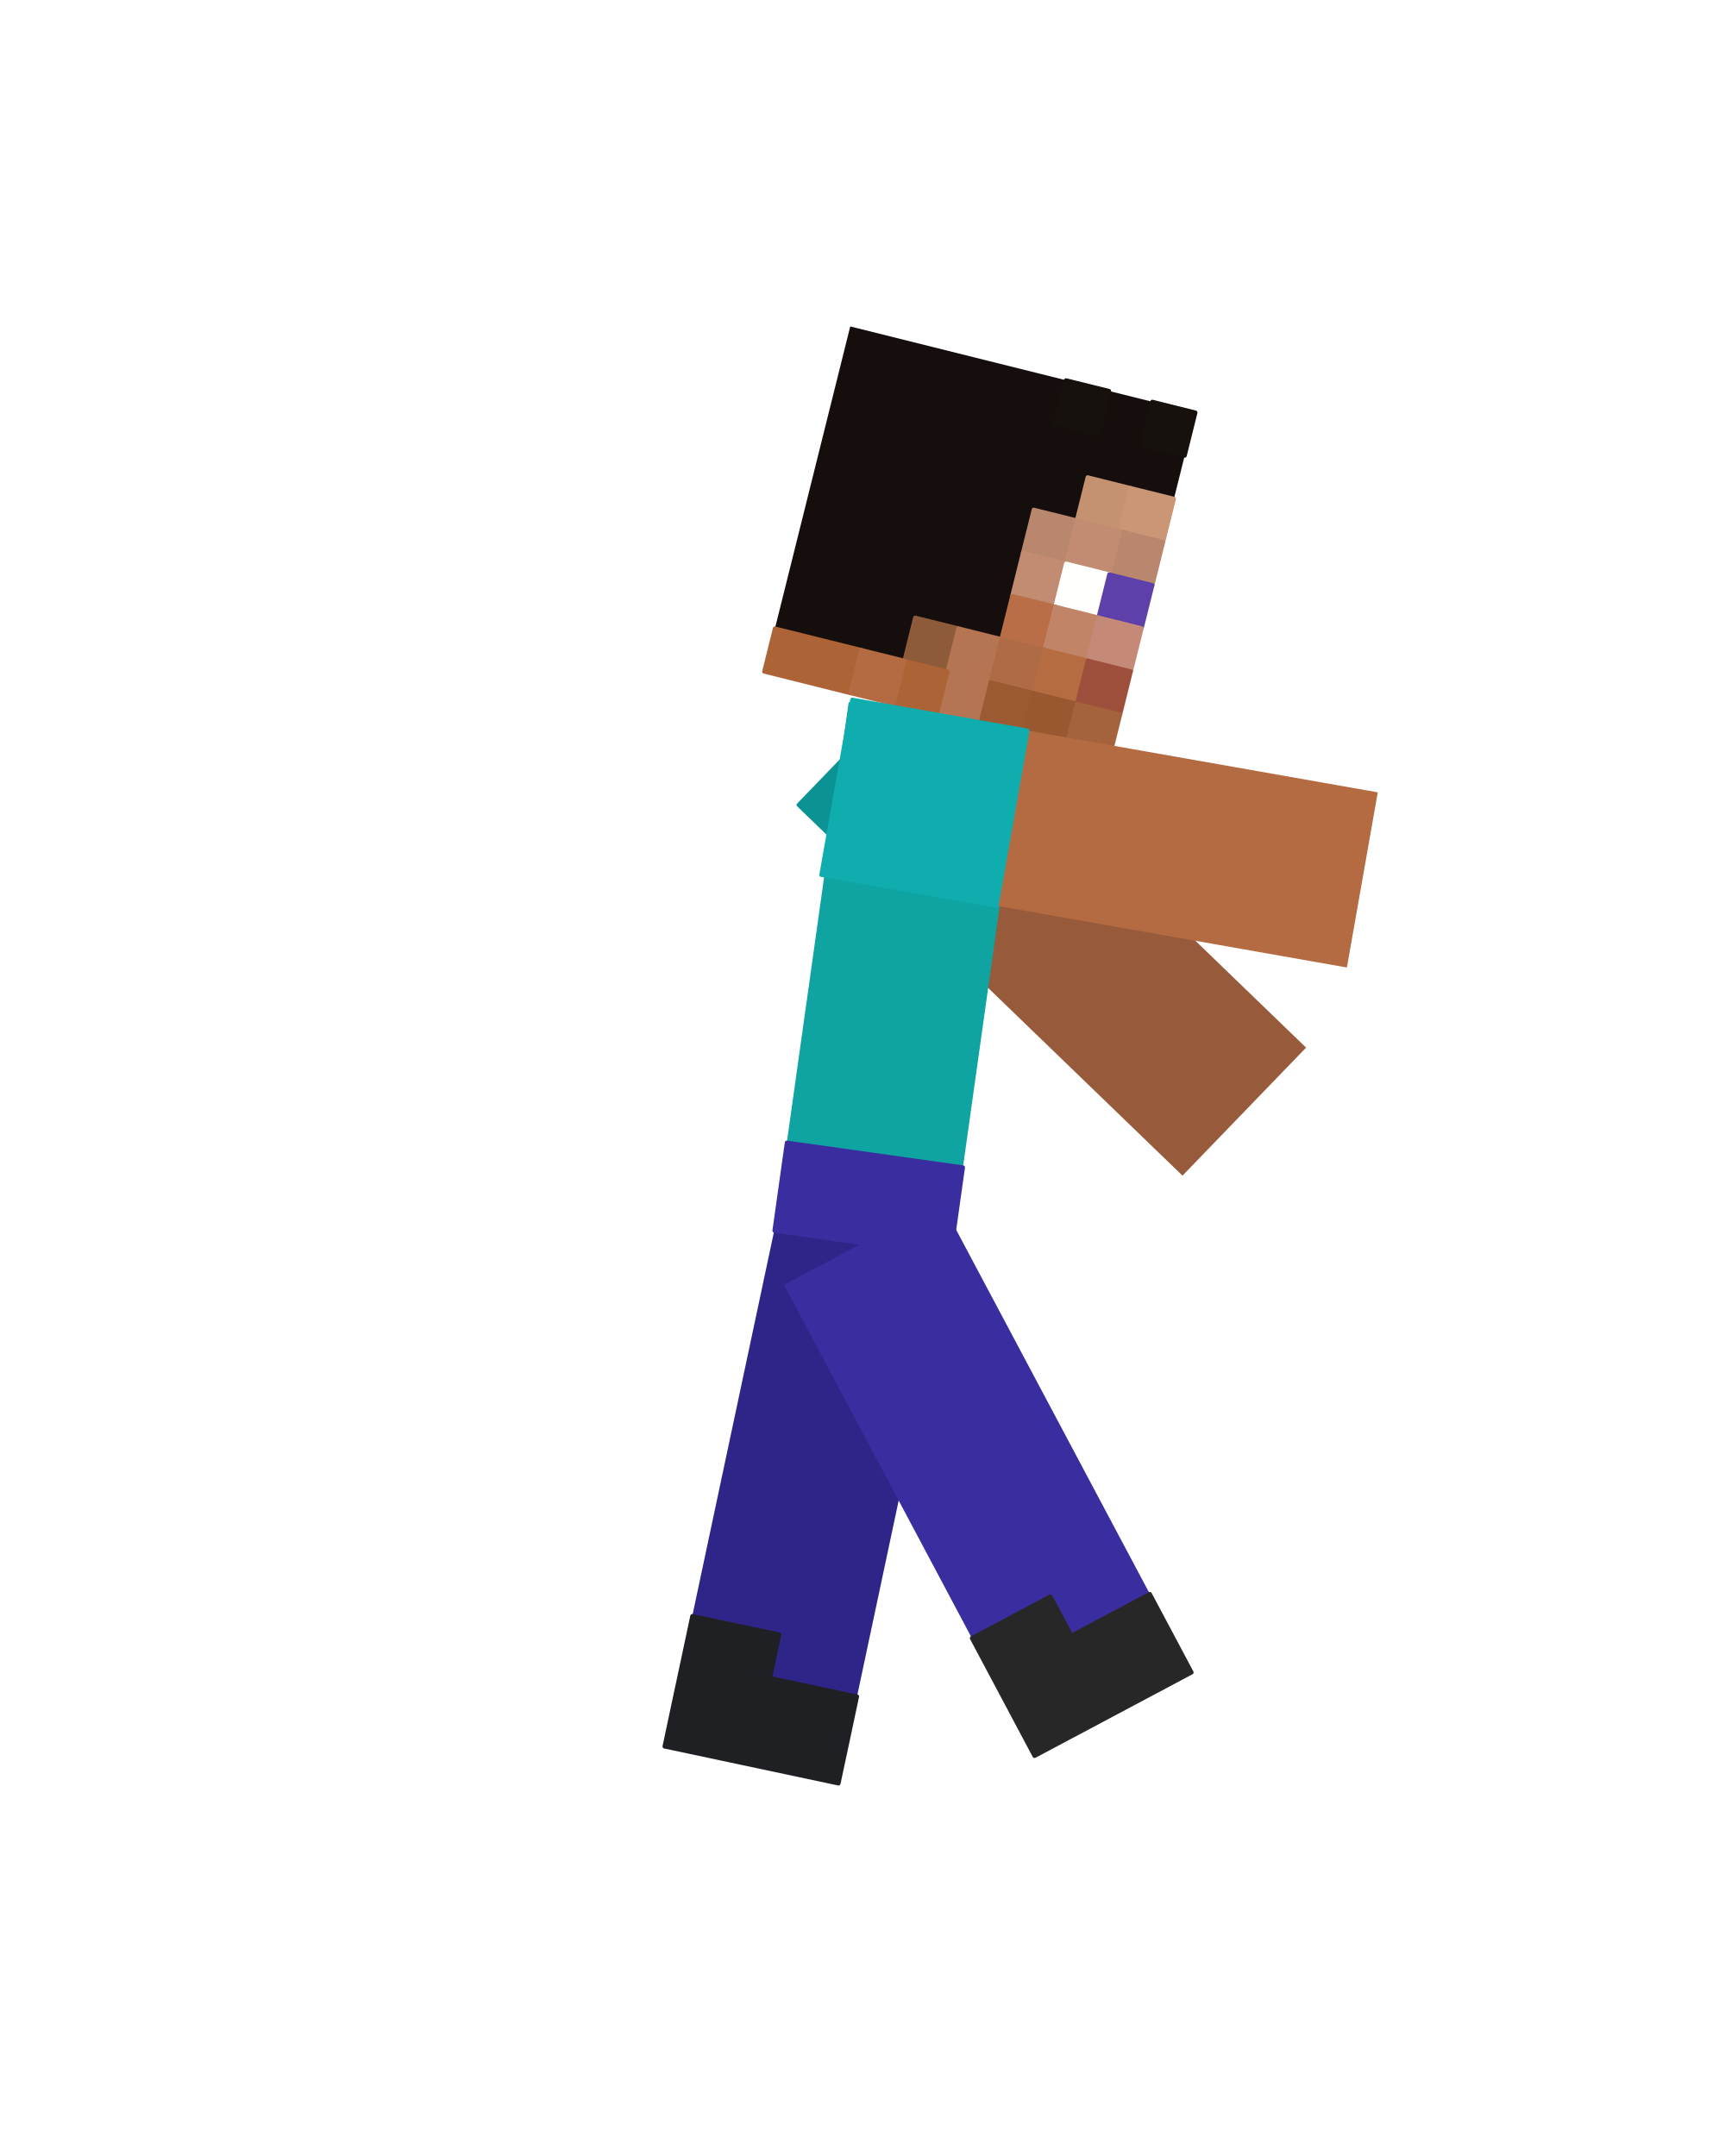
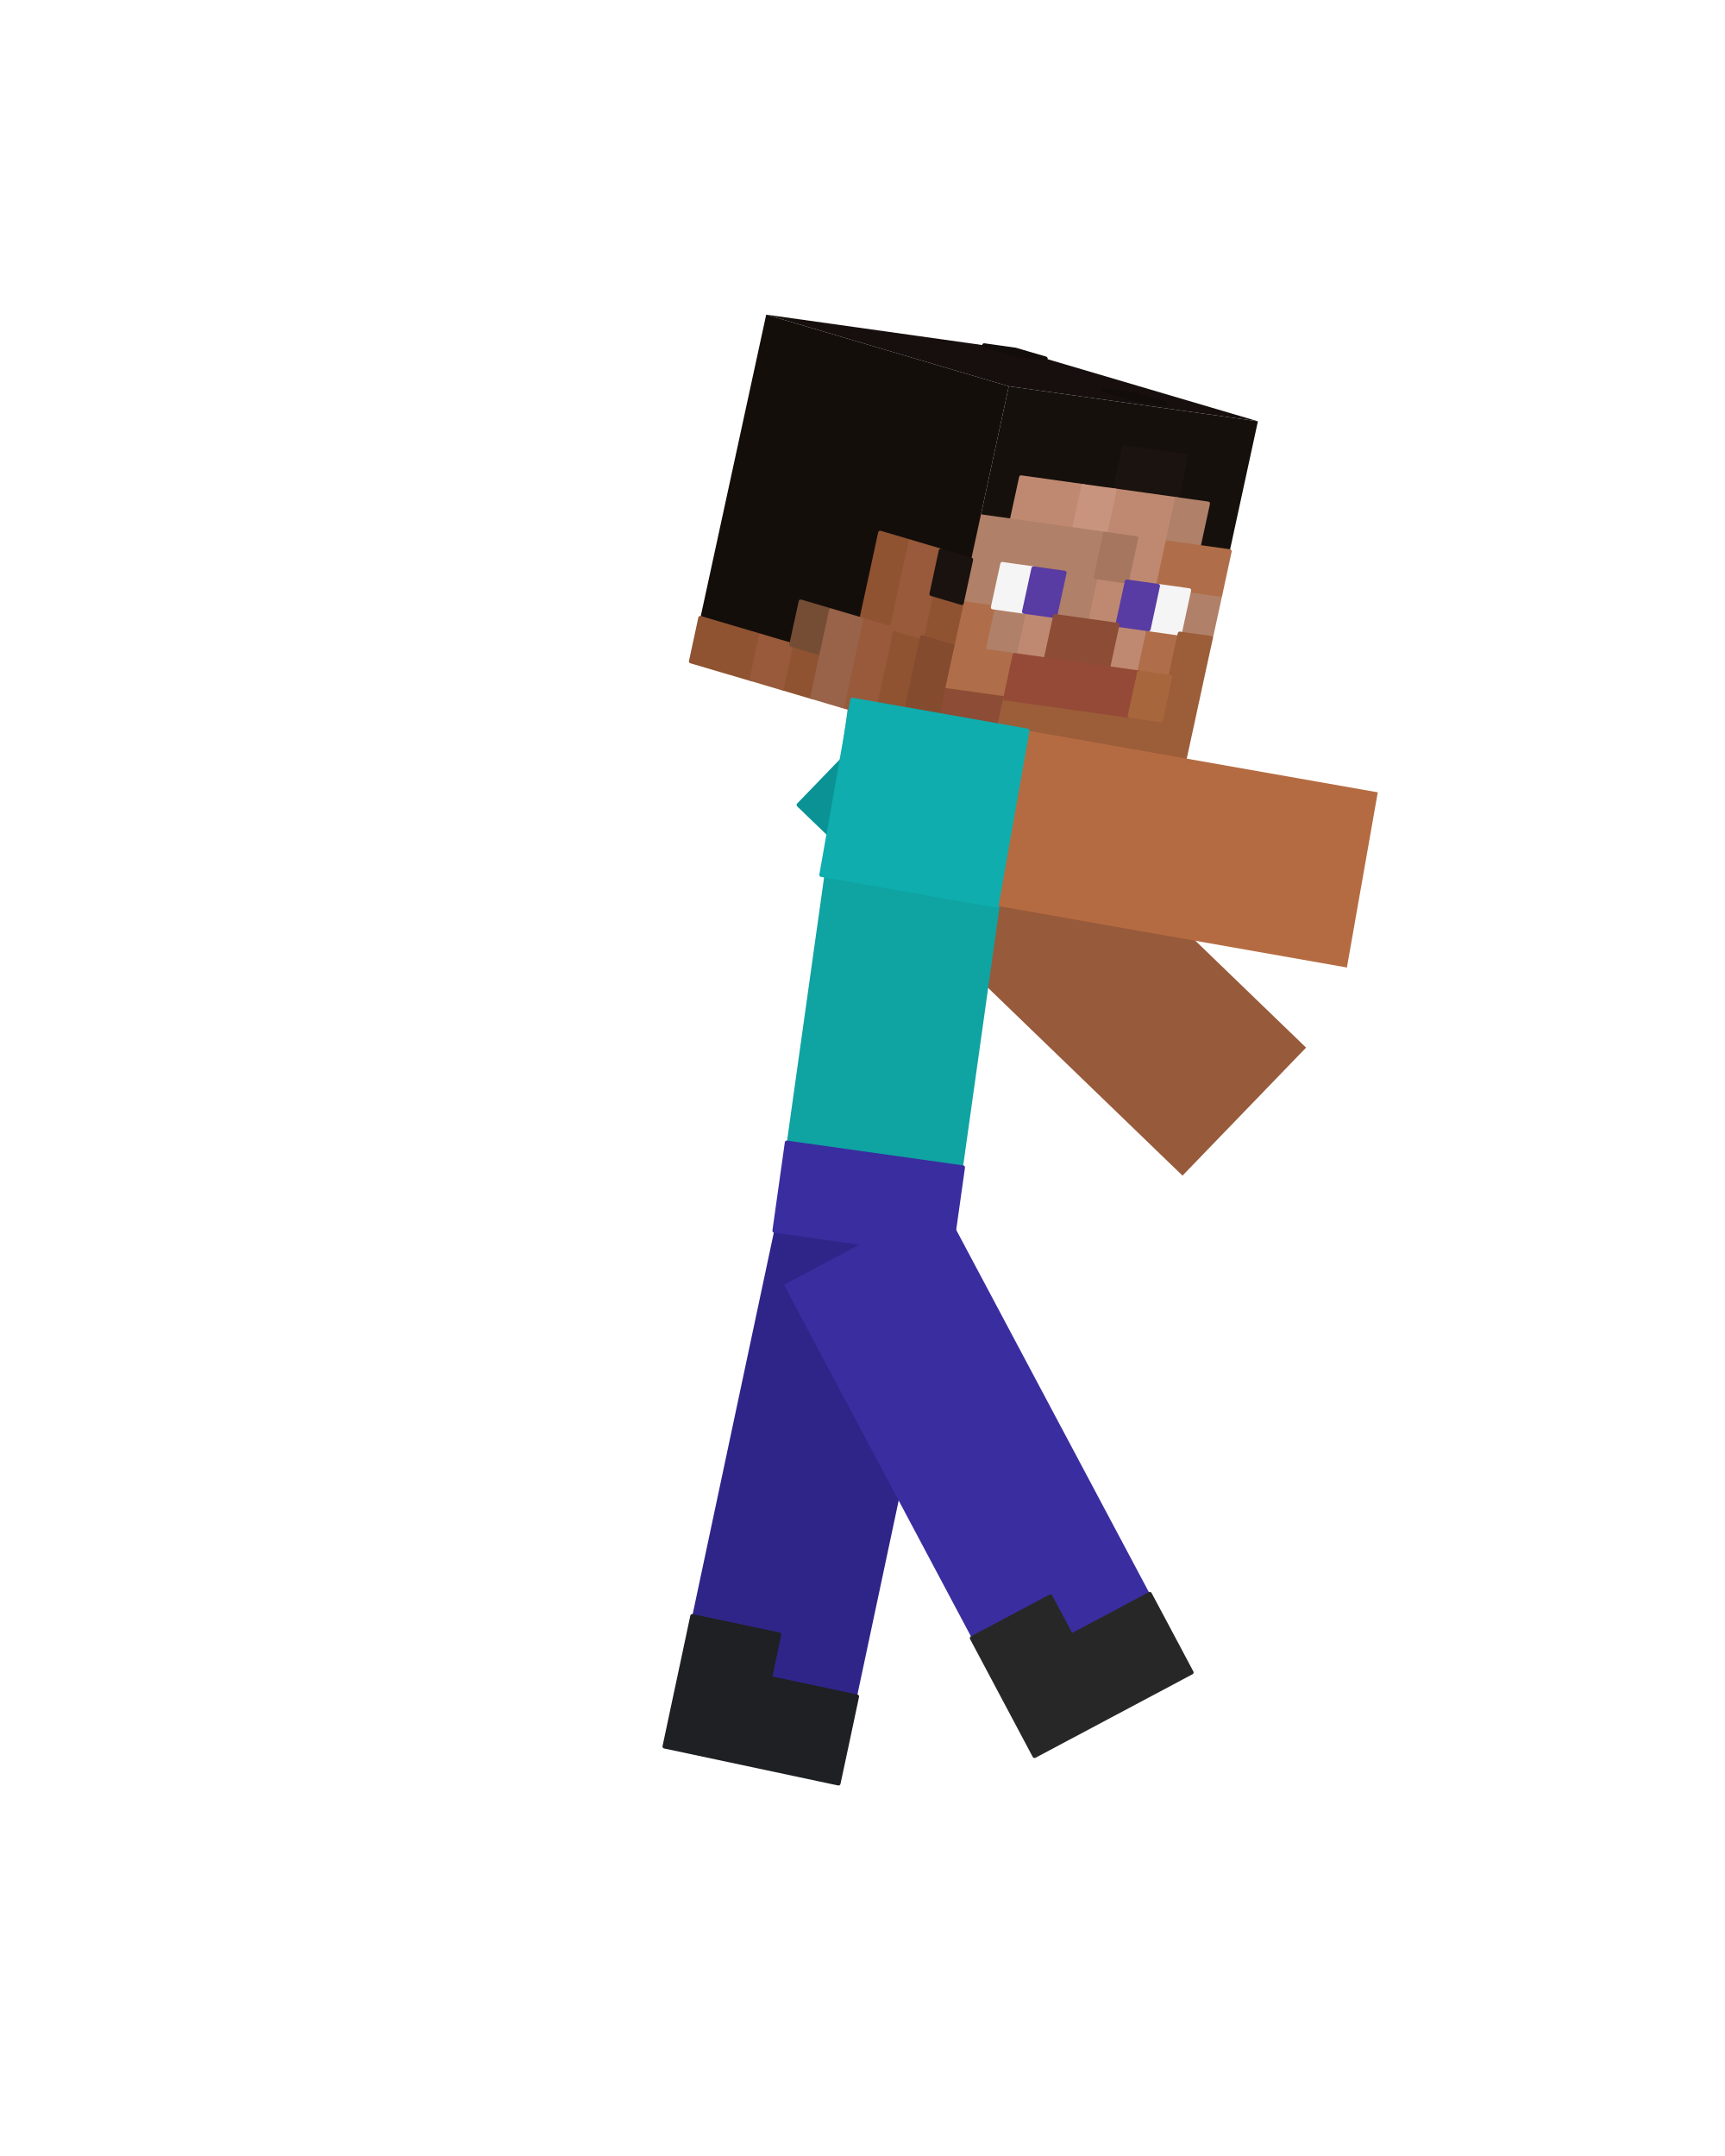
<svg xmlns="http://www.w3.org/2000/svg" viewBox="0 0 256 320" width="256" height="320" role="img" aria-labelledby="jump-fall-title">
  <g id="steve">
    <g id="arm-left" aria-label="Left arm">
      <g class="face" data-face="nx">
        <path fill="#975a3b" d="M118.52 119.47L136.86 100.48L193.83 155.49L175.49 174.49Z" />
        <path fill="#0b9295" stroke="#0b9295" stroke-width=".6" stroke-linejoin="round" d="M118.52 119.47L136.86 100.48L141.61 105.06L123.27 124.05ZM123.27 124.05L141.61 105.06L146.35 109.65L128.02 128.64ZM128.02 128.64L146.35 109.65L151.1 114.23L132.76 133.22ZM132.76 133.22L151.1 114.23L155.85 118.82L137.51 137.81Z" />
      </g>
    </g>
    <g id="leg-left" aria-label="Left leg">
      <g class="face" data-face="nx">
        <path fill="#2f2589" d="M115.09 181.76L140.91 187.24L124.44 264.71L98.62 259.22Z" />
        <path fill="#1f2023" stroke="#1f2023" stroke-width=".6" stroke-linejoin="round" d="M102.74 239.86L115.65 242.6L114.28 249.06L101.37 246.31ZM101.37 246.31L127.19 251.8L125.82 258.26L99.99 252.77ZM99.99 252.77L125.82 258.26L124.44 264.71L98.62 259.22Z" />
      </g>
    </g>
    <g id="torso" aria-label="Torso">
      <g class="face" data-face="nx">
        <path fill="#0fa3a2" d="M125.95 104.23L152.09 107.91L141.07 186.34L114.93 182.66Z" />
        <path fill="#3a2d9f" stroke="#3a2d9f" stroke-width=".6" stroke-linejoin="round" d="M116.77 169.59L142.91 173.27L141.99 179.8L115.85 176.13ZM115.85 176.13L141.99 179.8L141.07 186.34L114.93 182.66Z" />
      </g>
    </g>
    <g id="head" aria-label="Head">
+       <g class="face" data-face="top">
+         <path fill="#160f0d" d="M113.71 46.7L150.68 51.9L186.68 62.53L149.71 57.33Z" />
+         <path fill="#120d0a" stroke="#120d0a" stroke-width=".6" stroke-linejoin="round" d="M146.06 51.25L150.68 51.9L155.18 53.22L150.56 52.58ZM163.82 57.92L168.44 58.57L172.94 59.9L168.32 59.25Z" />
+       </g>
+       <g class="face" data-face="front">
+         <path fill="#15100c" d="M149.71 57.33L186.68 62.53L175.51 113.99L138.54 108.79Z" />
+         <path fill="#1a130f" stroke="#1a130f" stroke-width=".6" stroke-linejoin="round" d="M166.8 66.36L176.04 67.66L174.65 74.09L165.4 72.79Z" />
+         <path fill="#bf8971" stroke="#bf8971" stroke-width=".6" stroke-linejoin="round" d="M151.54 70.85L160.78 72.15L159.38 78.58L150.14 77.28ZM165.4 72.79L174.65 74.09L173.25 80.53L164.01 79.23ZM168.63 79.88L173.25 80.53L171.85 86.96L167.23 86.31ZM162.61 85.66L167.23 86.31L165.83 92.74L161.21 92.09ZM151.97 90.79L156.59 91.44L155.19 97.87L150.57 97.22ZM165.83 92.74L170.46 93.39L169.06 99.82L164.44 99.17Z" />
+         <path fill="#c9947d" stroke="#c9947d" stroke-width=".6" stroke-linejoin="round" d="M160.78 72.15L165.4 72.79L164.01 79.23L159.38 78.58Z" />
+         <path fill="#b08068" stroke="#b08068" stroke-width=".6" stroke-linejoin="round" d="M174.65 74.09L179.27 74.74L177.87 81.18L173.25 80.53ZM145.52 76.63L164.01 79.23L162.61 85.66L144.12 83.06ZM144.12 83.06L148.75 83.71L147.35 90.14L142.73 89.49ZM157.99 85.01L162.61 85.66L161.21 92.09L156.59 91.44ZM176.47 87.61L181.1 88.26L179.7 94.69L175.08 94.04ZM147.35 90.14L151.97 90.79L150.57 97.22L145.95 96.57Z" />
+         <path fill="#a6775e" stroke="#a6775e" stroke-width=".6" stroke-linejoin="round" d="M164.01 79.23L168.63 79.88L167.23 86.31L162.61 85.66Z" />
+         <path fill="#af6e49" stroke="#af6e49" stroke-width=".6" stroke-linejoin="round" d="M173.25 80.53L182.49 81.82L181.1 88.26L171.85 86.96ZM142.73 89.49L147.35 90.14L145.95 96.57L141.33 95.93ZM170.46 93.39L175.08 94.04L173.68 100.47L169.06 99.82ZM141.33 95.93L150.57 97.22L149.18 103.66L139.93 102.36Z" />
+         <path fill="#f5f5f6" stroke="#f5f5f6" stroke-width=".6" stroke-linejoin="round" d="M148.75 83.71L153.37 84.36L151.97 90.79L147.35 90.14ZM171.85 86.96L176.47 87.61L175.08 94.04L170.46 93.39Z" />
+         <path fill="#583ba3" stroke="#583ba3" stroke-width=".6" stroke-linejoin="round" d="M153.37 84.36L157.99 85.01L156.59 91.44L151.97 90.79ZM167.23 86.31L171.85 86.96L170.46 93.39L165.83 92.74Z" />
+         <path fill="#8c4c35" stroke="#8c4c35" stroke-width=".6" stroke-linejoin="round" d="M156.59 91.44L165.83 92.74L164.44 99.17L155.19 97.87ZM139.93 102.36L149.18 103.66L147.78 110.09L138.54 108.79Z" />
+         <path fill="#9c5d39" stroke="#9c5d39" stroke-width=".6" stroke-linejoin="round" d="M175.08 94.04L179.7 94.69L178.3 101.12L173.68 100.47ZM173.68 100.47L178.3 101.12L176.91 107.55L172.28 106.9ZM149.18 103.66L176.91 107.55L175.51 113.99L147.78 110.09Z" />
+         <path fill="#954a37" stroke="#954a37" stroke-width=".6" stroke-linejoin="round" d="M150.57 97.22L169.06 99.82L167.66 106.25L149.18 103.66Z" />
+         <path fill="#a8663c" stroke="#a8663c" stroke-width=".6" stroke-linejoin="round" d="M169.06 99.82L173.68 100.47L172.28 106.9L167.66 106.25Z" />
+       </g>
      <g class="face" data-face="nx">
-         <path fill="#150e0c" d="M126.18 48.45L177.41 61.23L164.64 112.46L113.41 99.68Z" />
-         <path fill="#17110d" stroke="#17110d" stroke-width=".6" stroke-linejoin="round" d="M158.2 56.44L164.6 58.03L163.01 64.44L156.6 62.84Z" />
-         <path fill="#17110e" stroke="#17110e" stroke-width=".6" stroke-linejoin="round" d="M171.01 59.63L177.41 61.23L175.82 67.63L169.41 66.03Z" />
-         <path fill="#c49271" stroke="#c49271" stroke-width=".6" stroke-linejoin="round" d="M161.41 70.84L167.81 72.44L166.22 78.84L159.81 77.24Z" />
-         <path fill="#ca9676" stroke="#ca9676" stroke-width=".6" stroke-linejoin="round" d="M167.81 72.44L174.22 74.03L172.62 80.44L166.22 78.84Z" />
-         <path fill="#b8876d" stroke="#b8876d" stroke-width=".6" stroke-linejoin="round" d="M153.41 75.65L159.81 77.24L158.22 83.65L151.81 82.05ZM166.22 78.84L172.62 80.44L171.03 86.84L164.62 85.25Z" />
-         <path fill="#c28c72" stroke="#c28c72" stroke-width=".6" stroke-linejoin="round" d="M159.81 77.24L166.22 78.84L164.62 85.25L158.22 83.65ZM151.81 82.05L158.22 83.65L156.62 90.05L150.22 88.46Z" />
-         <path fill="#fffffe" stroke="#fffffe" stroke-width=".6" stroke-linejoin="round" d="M158.22 83.65L164.62 85.25L163.02 91.65L156.62 90.05Z" />
-         <path fill="#5e40aa" stroke="#5e40aa" stroke-width=".6" stroke-linejoin="round" d="M164.62 85.25L171.03 86.84L169.43 93.25L163.02 91.65Z" />
-         <path fill="#b96e47" stroke="#b96e47" stroke-width=".6" stroke-linejoin="round" d="M150.22 88.46L156.62 90.05L155.02 96.46L148.62 94.86Z" />
-         <path fill="#c28467" stroke="#c28467" stroke-width=".6" stroke-linejoin="round" d="M156.62 90.05L163.02 91.65L161.43 98.05L155.02 96.46Z" />
-         <path fill="#c48977" stroke="#c48977" stroke-width=".6" stroke-linejoin="round" d="M163.02 91.65L169.43 93.25L167.83 99.65L161.43 98.05Z" />
-         <path fill="#8d5b3a" stroke="#8d5b3a" stroke-width=".6" stroke-linejoin="round" d="M135.81 91.67L142.22 93.26L140.62 99.67L134.22 98.07Z" />
-         <path fill="#b57553" stroke="#b57553" stroke-width=".6" stroke-linejoin="round" d="M142.22 93.26L148.62 94.86L147.02 101.26L140.62 99.67ZM140.62 99.67L147.02 101.26L145.43 107.67L139.02 106.07Z" />
-         <path fill="#af6b46" stroke="#af6b46" stroke-width=".6" stroke-linejoin="round" d="M148.62 94.86L155.02 96.46L153.43 102.86L147.02 101.26Z" />
-         <path fill="#b66c41" stroke="#b66c41" stroke-width=".6" stroke-linejoin="round" d="M155.02 96.46L161.43 98.05L159.83 104.46L153.43 102.86Z" />
-         <path fill="#9d4f3b" stroke="#9d4f3b" stroke-width=".6" stroke-linejoin="round" d="M161.43 98.05L167.83 99.65L166.24 106.05L159.83 104.46Z" />
-         <path fill="#ac6336" stroke="#ac6336" stroke-width=".6" stroke-linejoin="round" d="M115 93.28L127.81 96.47L126.21 102.88L113.41 99.68ZM134.22 98.07L140.62 99.67L139.02 106.07L132.62 104.47Z" />
-         <path fill="#b56b42" stroke="#b56b42" stroke-width=".6" stroke-linejoin="round" d="M127.81 96.47L134.22 98.07L132.62 104.47L126.21 102.88Z" />
-         <path fill="#9b5a32" stroke="#9b5a32" stroke-width=".6" stroke-linejoin="round" d="M147.02 101.26L153.43 102.86L151.83 109.26L145.43 107.67Z" />
-         <path fill="#9a5830" stroke="#9a5830" stroke-width=".6" stroke-linejoin="round" d="M153.43 102.86L159.83 104.46L158.23 110.86L151.83 109.26Z" />
-         <path fill="#a5633d" stroke="#a5633d" stroke-width=".6" stroke-linejoin="round" d="M159.83 104.46L166.24 106.05L164.64 112.46L158.23 110.86Z" />
+         <path fill="#140e0b" d="M113.71 46.7L149.71 57.33L138.54 108.79L102.54 98.16Z" />
+         <path fill="#8f5331" stroke="#8f5331" stroke-width=".6" stroke-linejoin="round" d="M130.62 79.07L135.12 80.4L133.73 86.83L129.23 85.51ZM129.23 85.51L133.73 86.83L132.33 93.27L127.83 91.94ZM138.23 88.16L142.73 89.49L141.33 95.93L136.83 94.6ZM132.33 93.27L136.83 94.6L135.43 101.03L130.93 99.7ZM103.93 91.72L112.93 94.38L111.54 100.81L102.54 98.16ZM117.43 95.71L121.93 97.04L120.54 103.47L116.04 102.14ZM130.93 99.7L135.43 101.03L134.04 107.46L129.54 106.13Z" />
+         <path fill="#985a3b" stroke="#985a3b" stroke-width=".6" stroke-linejoin="round" d="M135.12 80.4L139.62 81.73L138.23 88.16L133.73 86.83ZM133.73 86.83L138.23 88.16L136.83 94.6L132.33 93.27ZM127.83 91.94L132.33 93.27L130.93 99.7L126.43 98.37ZM112.93 94.38L117.43 95.71L116.04 102.14L111.54 100.81ZM126.43 98.37L130.93 99.7L129.54 106.13L125.04 104.8Z" />
+         <path fill="#19120f" stroke="#19120f" stroke-width=".6" stroke-linejoin="round" d="M139.62 81.73L144.12 83.06L142.73 89.49L138.23 88.16Z" />
+         <path fill="#754d34" stroke="#754d34" stroke-width=".6" stroke-linejoin="round" d="M118.83 89.28L123.33 90.61L121.93 97.04L117.43 95.71Z" />
+         <path fill="#986349" stroke="#986349" stroke-width=".6" stroke-linejoin="round" d="M123.33 90.61L127.83 91.94L126.43 98.37L121.93 97.04ZM121.93 97.04L126.43 98.37L125.04 104.8L120.54 103.47Z" />
+         <path fill="#844b2f" stroke="#844b2f" stroke-width=".6" stroke-linejoin="round" d="M136.83 94.6L141.33 95.93L139.93 102.36L135.43 101.03ZM135.43 101.03L139.93 102.36L138.54 108.79L134.04 107.46Z" />
      </g>
    </g>
    <g id="leg-right" aria-label="Right leg">
      <g class="face" data-face="nx">
        <path fill="#3a2d9f" d="M116.35 190.7L139.65 178.3L176.84 248.23L153.53 260.63Z" />
        <path fill="#272727" stroke="#272727" stroke-width=".6" stroke-linejoin="round" d="M144.23 243.14L155.89 236.95L158.99 242.77L147.33 248.97ZM147.33 248.97L170.64 236.58L173.74 242.4L150.43 254.8ZM150.43 254.8L173.74 242.4L176.84 248.23L153.53 260.63Z" />
      </g>
    </g>
    <g id="arm-right" aria-label="Right arm">
      <g class="face" data-face="nx">
        <path fill="#b56b42" d="M121.89 129.85L126.48 103.85L204.47 117.6L199.89 143.6Z" />
        <path fill="#0fadad" stroke="#0fadad" stroke-width=".6" stroke-linejoin="round" d="M121.89 129.85L126.48 103.85L132.98 105L128.39 131ZM128.39 131L132.98 105L139.48 106.14L134.89 132.14ZM134.89 132.14L139.48 106.14L145.98 107.29L141.39 133.29ZM141.39 133.29L145.98 107.29L152.48 108.44L147.89 134.43Z" />
      </g>
    </g>
  </g>
</svg>
